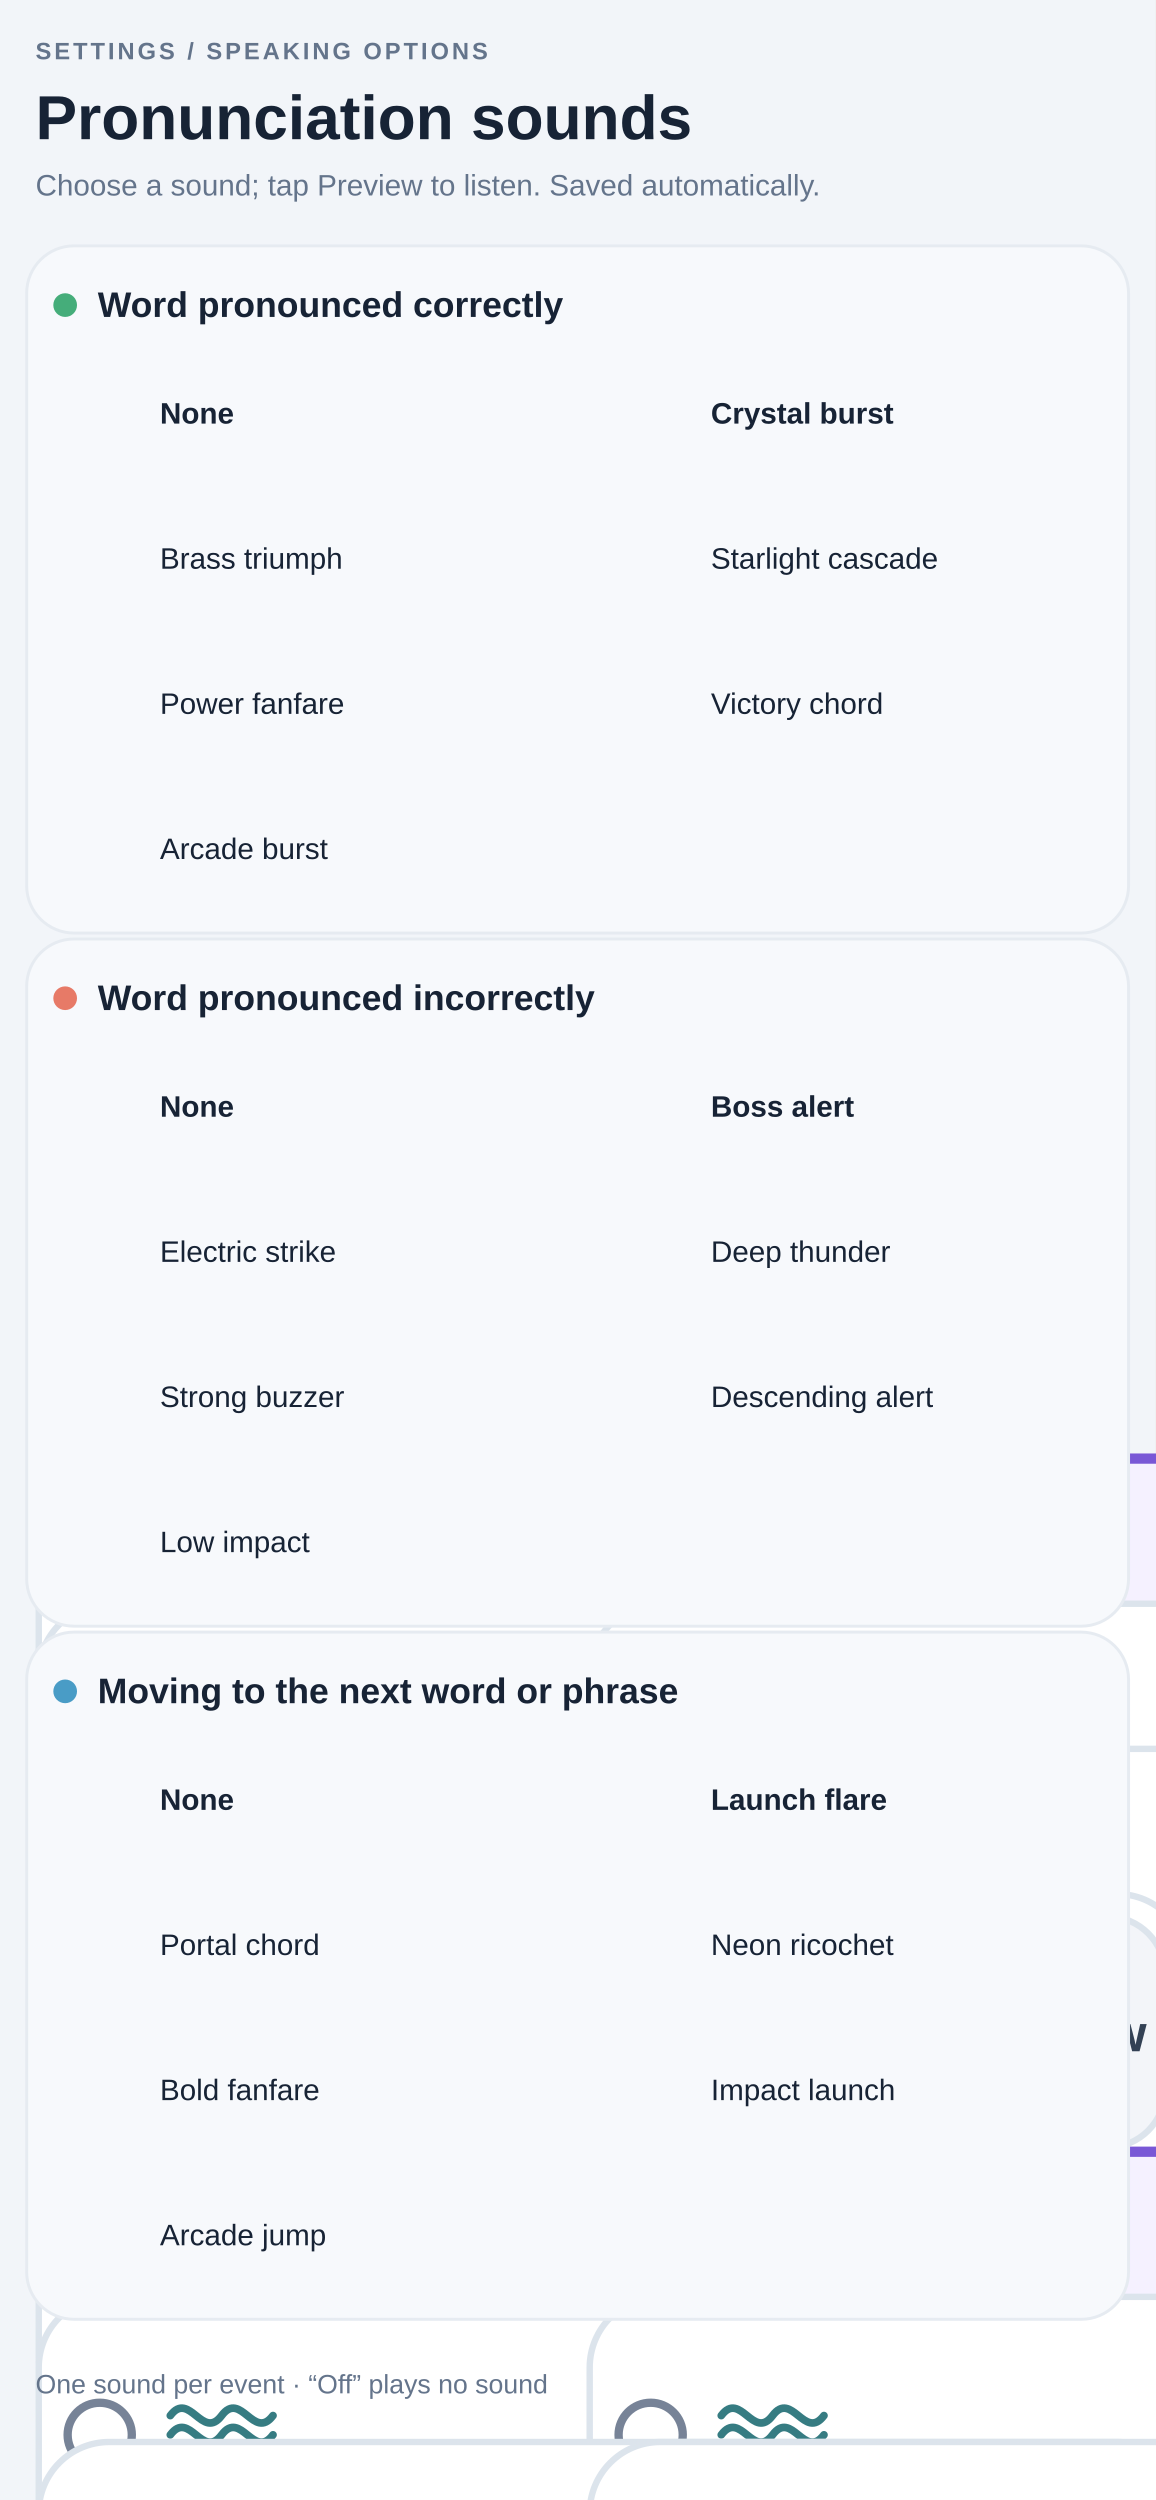
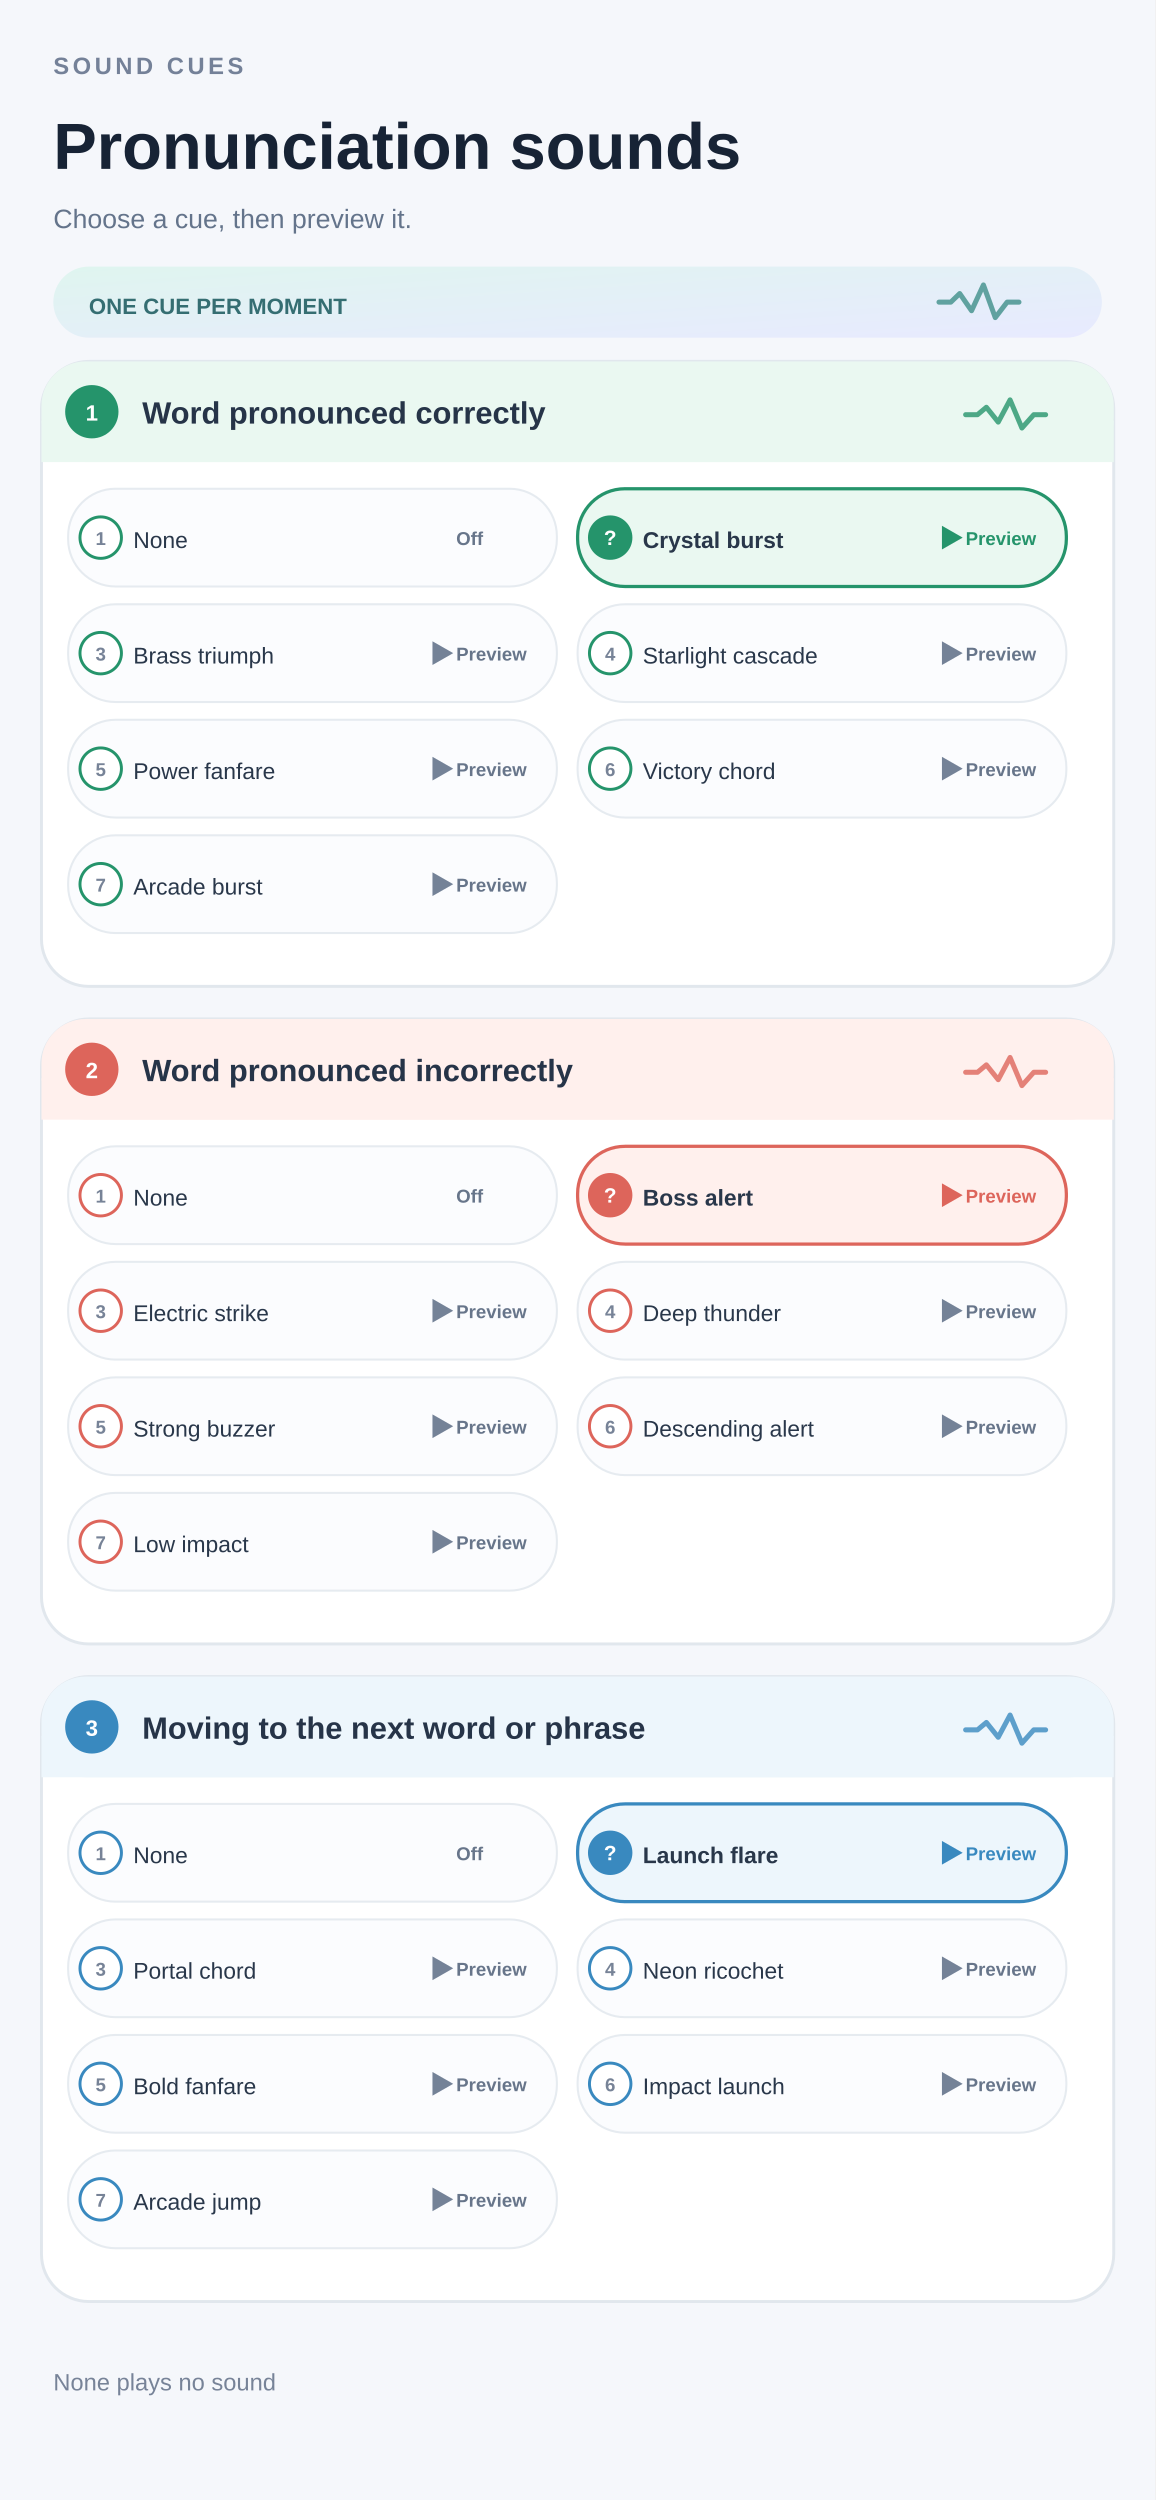
<svg xmlns="http://www.w3.org/2000/svg" viewBox="0 0 390 844" role="img" aria-labelledby="title desc">
  <defs>
-     <symbol id="art" viewBox="0 0 18 18">
-       <path d="M1 6c3-4 5 4 8 0s5 4 8 0M1 9c3-4 5 4 8 0s5 4 8 0M1 12c3-4 5 4 8 0s5 4 8 0" fill="none" stroke="#367c82" stroke-width="1.2" stroke-linecap="round" />
-     </symbol>
-     <symbol id="tile" viewBox="0 0 180 44">
-       <rect x=".5" y=".5" width="179" height="43" rx="11" fill="#fff" stroke="#dce4ec" />
-       <circle cx="10" cy="22" r="5" fill="#fff" stroke="#778397" stroke-width="1.3" />
-       <use href="#art" x="20" y="13" width="18" height="18" />
-       <rect x="132" y="4" width="44" height="36" rx="9" fill="#f3f5f9" stroke="#dce4ec" />
-       <path d="M139 16l6 4-6 4z" fill="#526378" />
-       <text x="158" y="25" text-anchor="middle" fill="#334155" font-size="8" font-weight="700">Preview</text>
-     </symbol>
-     <symbol id="selected" viewBox="0 0 180 44">
-       <rect x=".5" y=".5" width="179" height="43" rx="11" fill="#f5f1ff" stroke="#7958d6" stroke-width="1.6" />
-       <circle cx="10" cy="22" r="5" fill="#7958d6" />
-       <circle cx="10" cy="22" r="2" fill="#fff" />
-       <use href="#art" x="20" y="13" width="18" height="18" />
-       <rect x="132" y="4" width="44" height="36" rx="9" fill="#fff" stroke="#cfc2f5" />
-       <path d="M139 16l6 4-6 4z" fill="#5b3cb2" />
-       <text x="158" y="25" text-anchor="middle" fill="#5b3cb2" font-size="8" font-weight="700">Preview</text>
-     </symbol>
-     <symbol id="none" viewBox="0 0 180 44">
-       <rect x=".5" y=".5" width="179" height="43" rx="11" fill="#fff" stroke="#dce4ec" />
-       <circle cx="10" cy="22" r="5" fill="#fff" stroke="#778397" stroke-width="1.3" />
-       <use href="#art" x="20" y="13" width="18" height="18" />
-       <text x="143" y="25" text-anchor="middle" fill="#8793a3" font-size="8" font-weight="700">Off</text>
-     </symbol>
-     <style>text{font-family:Arial,sans-serif}.ink{fill:#172335}.muted{fill:#64748b}.panel{fill:#f7f9fc;stroke:#e6ebf1}</style>
+     <linearGradient id="glow" x1="0" y1="0" x2="1" y2="1">
+       <stop offset="0" stop-color="#dff5ef" />
+       <stop offset="1" stop-color="#e8eaff" />
+     </linearGradient>
+     <style>text{font-family:Arial,Helvetica,sans-serif}.muted{fill:#758297}.ink{fill:#172335}</style>
  </defs>
-   <rect width="390" height="844" fill="#f2f5f9" />
-   <text x="12" y="20" class="muted" font-size="8" font-weight="700" letter-spacing="1">SETTINGS  /  SPEAKING OPTIONS</text>
-   <text x="12" y="47" class="ink" font-size="21" font-weight="700">Pronunciation sounds</text>
-   <text x="12" y="66" class="muted" font-size="10">Choose a sound; tap Preview to listen. Saved automatically.</text>
-   <g>
-     <rect class="panel" x="9" y="83" width="372" height="232" rx="16" />
-     <circle cx="22" cy="103" r="4" fill="#45ad7a" />
-     <text x="33" y="107" class="ink" font-size="12" font-weight="700">Word pronounced correctly</text>
-     <use href="#none" x="12" y="117" />
-     <text x="54" y="143" class="ink" font-size="10" font-weight="700">None</text>
-     <use href="#selected" x="198" y="117" />
-     <text x="240" y="143" class="ink" font-size="10" font-weight="700">Crystal burst</text>
-     <use href="#tile" x="12" y="166" />
-     <text x="54" y="192" class="ink" font-size="10">Brass triumph</text>
-     <use href="#tile" x="198" y="166" />
-     <text x="240" y="192" class="ink" font-size="10">Starlight cascade</text>
-     <use href="#tile" x="12" y="215" />
-     <text x="54" y="241" class="ink" font-size="10">Power fanfare</text>
-     <use href="#tile" x="198" y="215" />
-     <text x="240" y="241" class="ink" font-size="10">Victory chord</text>
-     <use href="#tile" x="12" y="264" />
-     <text x="54" y="290" class="ink" font-size="10">Arcade burst</text>
-   </g>
-   <g>
-     <rect class="panel" x="9" y="317" width="372" height="232" rx="16" />
-     <circle cx="22" cy="337" r="4" fill="#e77a67" />
-     <text x="33" y="341" class="ink" font-size="12" font-weight="700">Word pronounced incorrectly</text>
-     <use href="#none" x="12" y="351" />
-     <text x="54" y="377" class="ink" font-size="10" font-weight="700">None</text>
-     <use href="#selected" x="198" y="351" />
-     <text x="240" y="377" class="ink" font-size="10" font-weight="700">Boss alert</text>
-     <use href="#tile" x="12" y="400" />
-     <text x="54" y="426" class="ink" font-size="10">Electric strike</text>
-     <use href="#tile" x="198" y="400" />
-     <text x="240" y="426" class="ink" font-size="10">Deep thunder</text>
-     <use href="#tile" x="12" y="449" />
-     <text x="54" y="475" class="ink" font-size="10">Strong buzzer</text>
-     <use href="#tile" x="198" y="449" />
-     <text x="240" y="475" class="ink" font-size="10">Descending alert</text>
-     <use href="#tile" x="12" y="498" />
-     <text x="54" y="524" class="ink" font-size="10">Low impact</text>
-   </g>
-   <g>
-     <rect class="panel" x="9" y="551" width="372" height="232" rx="16" />
-     <circle cx="22" cy="571" r="4" fill="#499cc6" />
-     <text x="33" y="575" class="ink" font-size="12" font-weight="700">Moving to the next word or phrase</text>
-     <use href="#none" x="12" y="585" />
-     <text x="54" y="611" class="ink" font-size="10" font-weight="700">None</text>
-     <use href="#selected" x="198" y="585" />
-     <text x="240" y="611" class="ink" font-size="10" font-weight="700">Launch flare</text>
-     <use href="#tile" x="12" y="634" />
-     <text x="54" y="660" class="ink" font-size="10">Portal chord</text>
-     <use href="#tile" x="198" y="634" />
-     <text x="240" y="660" class="ink" font-size="10">Neon ricochet</text>
-     <use href="#tile" x="12" y="683" />
-     <text x="54" y="709" class="ink" font-size="10">Bold fanfare</text>
-     <use href="#tile" x="198" y="683" />
-     <text x="240" y="709" class="ink" font-size="10">Impact launch</text>
-     <use href="#tile" x="12" y="732" />
-     <text x="54" y="758" class="ink" font-size="10">Arcade jump</text>
-   </g>
-   <text x="12" y="808" class="muted" font-size="9">One sound per event · “Off” plays no sound</text>
+   <rect width="390" height="844" fill="#f5f7fb" />
+   <text x="18" y="25" fill="#748198" font-size="8" font-weight="700" text-anchor="start" letter-spacing="1.2">SOUND CUES</text>
+   <text x="18" y="57" fill="#172335" font-size="22" font-weight="700" text-anchor="start">Pronunciation sounds</text>
+   <text x="18" y="77" fill="#64748b" font-size="9" font-weight="400" text-anchor="start">Choose a cue, then preview it.</text>
+   <rect x="18" y="90" width="354" height="24" rx="12" fill="url(#glow)" stroke="none" stroke-width="1" />
+   <text x="30" y="106" fill="#356e72" font-size="7.5" font-weight="700" text-anchor="start">ONE CUE PER MOMENT</text>
+   <path d="M317 102h4l3 -2.9 4 5.8 4 -8.7 4 11.02 4 -5.22 4 0" fill="none" stroke="#3f8f89" stroke-width="1.7" stroke-linecap="round" stroke-linejoin="round" opacity=".8" />
+   <rect x="14" y="122" width="362" height="211" rx="16" fill="#fff" stroke="#e1e7ed" stroke-width="1" />
+   <rect x="14" y="122" width="362" height="34" rx="15" fill="#eaf8f1" stroke="none" stroke-width="1" />
+   <rect x="14" y="142" width="362" height="14" rx="0" fill="#eaf8f1" stroke="none" stroke-width="1" />
+   <circle cx="31" cy="139" r="9" fill="#25946b" />
+   <text x="31" y="142" fill="#fff" font-size="7.5" font-weight="700" text-anchor="middle">1</text>
+   <text x="48" y="143" fill="#263448" font-size="10.4" font-weight="700" text-anchor="start">Word pronounced correctly</text>
+   <path d="M326 140h4l3 -2.5 4 5.0 4 -7.5 4 9.5 4 -4.5 4 0" fill="none" stroke="#25946b" stroke-width="1.7" stroke-linecap="round" stroke-linejoin="round" opacity=".8" />
+   <rect x="23" y="165" width="165" height="33" rx="16" fill="#fbfcfe" stroke="#e6ebf0" stroke-width="0.7" />
+   <circle cx="34" cy="181.5" r="7" fill="#fff" stroke="#25946b" stroke-width="1" />
+   <text x="34" y="184" fill="#778397" font-size="6.3" font-weight="700" text-anchor="middle">1</text>
+   <text x="45" y="185" fill="#29374a" font-size="7.7" font-weight="500" text-anchor="start">None</text>
+   <text x="154" y="184" fill="#67758a" font-size="6.3" font-weight="700" text-anchor="start">Off</text>
+   <rect x="195" y="165" width="165" height="33" rx="16" fill="#eaf8f1" stroke="#25946b" stroke-width="1.1" />
+   <circle cx="206" cy="181.5" r="7" fill="#25946b" stroke="#25946b" stroke-width="1" />
+   <text x="206" y="184" fill="#fff" font-size="7" font-weight="700" text-anchor="middle">?</text>
+   <text x="217" y="185" fill="#29374a" font-size="7.7" font-weight="700" text-anchor="start">Crystal burst</text>
+   <path d="M318 177.5l7 4-7 4z" fill="#25946b" />
+   <text x="326" y="184" fill="#25946b" font-size="6.3" font-weight="700" text-anchor="start">Preview</text>
+   <rect x="23" y="204" width="165" height="33" rx="16" fill="#fbfcfe" stroke="#e6ebf0" stroke-width="0.7" />
+   <circle cx="34" cy="220.5" r="7" fill="#fff" stroke="#25946b" stroke-width="1" />
+   <text x="34" y="223" fill="#778397" font-size="6.3" font-weight="700" text-anchor="middle">3</text>
+   <text x="45" y="224" fill="#29374a" font-size="7.7" font-weight="500" text-anchor="start">Brass triumph</text>
+   <path d="M146 216.5l7 4-7 4z" fill="#748297" />
+   <text x="154" y="223" fill="#67758a" font-size="6.3" font-weight="700" text-anchor="start">Preview</text>
+   <rect x="195" y="204" width="165" height="33" rx="16" fill="#fbfcfe" stroke="#e6ebf0" stroke-width="0.7" />
+   <circle cx="206" cy="220.5" r="7" fill="#fff" stroke="#25946b" stroke-width="1" />
+   <text x="206" y="223" fill="#778397" font-size="6.3" font-weight="700" text-anchor="middle">4</text>
+   <text x="217" y="224" fill="#29374a" font-size="7.7" font-weight="500" text-anchor="start">Starlight cascade</text>
+   <path d="M318 216.5l7 4-7 4z" fill="#748297" />
+   <text x="326" y="223" fill="#67758a" font-size="6.3" font-weight="700" text-anchor="start">Preview</text>
+   <rect x="23" y="243" width="165" height="33" rx="16" fill="#fbfcfe" stroke="#e6ebf0" stroke-width="0.7" />
+   <circle cx="34" cy="259.5" r="7" fill="#fff" stroke="#25946b" stroke-width="1" />
+   <text x="34" y="262" fill="#778397" font-size="6.3" font-weight="700" text-anchor="middle">5</text>
+   <text x="45" y="263" fill="#29374a" font-size="7.7" font-weight="500" text-anchor="start">Power fanfare</text>
+   <path d="M146 255.5l7 4-7 4z" fill="#748297" />
+   <text x="154" y="262" fill="#67758a" font-size="6.3" font-weight="700" text-anchor="start">Preview</text>
+   <rect x="195" y="243" width="165" height="33" rx="16" fill="#fbfcfe" stroke="#e6ebf0" stroke-width="0.7" />
+   <circle cx="206" cy="259.5" r="7" fill="#fff" stroke="#25946b" stroke-width="1" />
+   <text x="206" y="262" fill="#778397" font-size="6.3" font-weight="700" text-anchor="middle">6</text>
+   <text x="217" y="263" fill="#29374a" font-size="7.7" font-weight="500" text-anchor="start">Victory chord</text>
+   <path d="M318 255.5l7 4-7 4z" fill="#748297" />
+   <text x="326" y="262" fill="#67758a" font-size="6.3" font-weight="700" text-anchor="start">Preview</text>
+   <rect x="23" y="282" width="165" height="33" rx="16" fill="#fbfcfe" stroke="#e6ebf0" stroke-width="0.7" />
+   <circle cx="34" cy="298.5" r="7" fill="#fff" stroke="#25946b" stroke-width="1" />
+   <text x="34" y="301" fill="#778397" font-size="6.3" font-weight="700" text-anchor="middle">7</text>
+   <text x="45" y="302" fill="#29374a" font-size="7.7" font-weight="500" text-anchor="start">Arcade burst</text>
+   <path d="M146 294.5l7 4-7 4z" fill="#748297" />
+   <text x="154" y="301" fill="#67758a" font-size="6.3" font-weight="700" text-anchor="start">Preview</text>
+   <rect x="14" y="344" width="362" height="211" rx="16" fill="#fff" stroke="#e1e7ed" stroke-width="1" />
+   <rect x="14" y="344" width="362" height="34" rx="15" fill="#fff0ed" stroke="none" stroke-width="1" />
+   <rect x="14" y="364" width="362" height="14" rx="0" fill="#fff0ed" stroke="none" stroke-width="1" />
+   <circle cx="31" cy="361" r="9" fill="#dd655b" />
+   <text x="31" y="364" fill="#fff" font-size="7.5" font-weight="700" text-anchor="middle">2</text>
+   <text x="48" y="365" fill="#263448" font-size="10.4" font-weight="700" text-anchor="start">Word pronounced incorrectly</text>
+   <path d="M326 362h4l3 -2.5 4 5.0 4 -7.5 4 9.5 4 -4.5 4 0" fill="none" stroke="#dd655b" stroke-width="1.7" stroke-linecap="round" stroke-linejoin="round" opacity=".8" />
+   <rect x="23" y="387" width="165" height="33" rx="16" fill="#fbfcfe" stroke="#e6ebf0" stroke-width="0.7" />
+   <circle cx="34" cy="403.5" r="7" fill="#fff" stroke="#dd655b" stroke-width="1" />
+   <text x="34" y="406" fill="#778397" font-size="6.3" font-weight="700" text-anchor="middle">1</text>
+   <text x="45" y="407" fill="#29374a" font-size="7.7" font-weight="500" text-anchor="start">None</text>
+   <text x="154" y="406" fill="#67758a" font-size="6.3" font-weight="700" text-anchor="start">Off</text>
+   <rect x="195" y="387" width="165" height="33" rx="16" fill="#fff0ed" stroke="#dd655b" stroke-width="1.1" />
+   <circle cx="206" cy="403.5" r="7" fill="#dd655b" stroke="#dd655b" stroke-width="1" />
+   <text x="206" y="406" fill="#fff" font-size="7" font-weight="700" text-anchor="middle">?</text>
+   <text x="217" y="407" fill="#29374a" font-size="7.7" font-weight="700" text-anchor="start">Boss alert</text>
+   <path d="M318 399.5l7 4-7 4z" fill="#dd655b" />
+   <text x="326" y="406" fill="#dd655b" font-size="6.3" font-weight="700" text-anchor="start">Preview</text>
+   <rect x="23" y="426" width="165" height="33" rx="16" fill="#fbfcfe" stroke="#e6ebf0" stroke-width="0.7" />
+   <circle cx="34" cy="442.5" r="7" fill="#fff" stroke="#dd655b" stroke-width="1" />
+   <text x="34" y="445" fill="#778397" font-size="6.3" font-weight="700" text-anchor="middle">3</text>
+   <text x="45" y="446" fill="#29374a" font-size="7.7" font-weight="500" text-anchor="start">Electric strike</text>
+   <path d="M146 438.5l7 4-7 4z" fill="#748297" />
+   <text x="154" y="445" fill="#67758a" font-size="6.3" font-weight="700" text-anchor="start">Preview</text>
+   <rect x="195" y="426" width="165" height="33" rx="16" fill="#fbfcfe" stroke="#e6ebf0" stroke-width="0.7" />
+   <circle cx="206" cy="442.5" r="7" fill="#fff" stroke="#dd655b" stroke-width="1" />
+   <text x="206" y="445" fill="#778397" font-size="6.3" font-weight="700" text-anchor="middle">4</text>
+   <text x="217" y="446" fill="#29374a" font-size="7.7" font-weight="500" text-anchor="start">Deep thunder</text>
+   <path d="M318 438.5l7 4-7 4z" fill="#748297" />
+   <text x="326" y="445" fill="#67758a" font-size="6.3" font-weight="700" text-anchor="start">Preview</text>
+   <rect x="23" y="465" width="165" height="33" rx="16" fill="#fbfcfe" stroke="#e6ebf0" stroke-width="0.7" />
+   <circle cx="34" cy="481.5" r="7" fill="#fff" stroke="#dd655b" stroke-width="1" />
+   <text x="34" y="484" fill="#778397" font-size="6.3" font-weight="700" text-anchor="middle">5</text>
+   <text x="45" y="485" fill="#29374a" font-size="7.7" font-weight="500" text-anchor="start">Strong buzzer</text>
+   <path d="M146 477.5l7 4-7 4z" fill="#748297" />
+   <text x="154" y="484" fill="#67758a" font-size="6.3" font-weight="700" text-anchor="start">Preview</text>
+   <rect x="195" y="465" width="165" height="33" rx="16" fill="#fbfcfe" stroke="#e6ebf0" stroke-width="0.7" />
+   <circle cx="206" cy="481.5" r="7" fill="#fff" stroke="#dd655b" stroke-width="1" />
+   <text x="206" y="484" fill="#778397" font-size="6.3" font-weight="700" text-anchor="middle">6</text>
+   <text x="217" y="485" fill="#29374a" font-size="7.7" font-weight="500" text-anchor="start">Descending alert</text>
+   <path d="M318 477.5l7 4-7 4z" fill="#748297" />
+   <text x="326" y="484" fill="#67758a" font-size="6.3" font-weight="700" text-anchor="start">Preview</text>
+   <rect x="23" y="504" width="165" height="33" rx="16" fill="#fbfcfe" stroke="#e6ebf0" stroke-width="0.7" />
+   <circle cx="34" cy="520.5" r="7" fill="#fff" stroke="#dd655b" stroke-width="1" />
+   <text x="34" y="523" fill="#778397" font-size="6.3" font-weight="700" text-anchor="middle">7</text>
+   <text x="45" y="524" fill="#29374a" font-size="7.7" font-weight="500" text-anchor="start">Low impact</text>
+   <path d="M146 516.5l7 4-7 4z" fill="#748297" />
+   <text x="154" y="523" fill="#67758a" font-size="6.3" font-weight="700" text-anchor="start">Preview</text>
+   <rect x="14" y="566" width="362" height="211" rx="16" fill="#fff" stroke="#e1e7ed" stroke-width="1" />
+   <rect x="14" y="566" width="362" height="34" rx="15" fill="#edf6fc" stroke="none" stroke-width="1" />
+   <rect x="14" y="586" width="362" height="14" rx="0" fill="#edf6fc" stroke="none" stroke-width="1" />
+   <circle cx="31" cy="583" r="9" fill="#3989bf" />
+   <text x="31" y="586" fill="#fff" font-size="7.5" font-weight="700" text-anchor="middle">3</text>
+   <text x="48" y="587" fill="#263448" font-size="10.4" font-weight="700" text-anchor="start">Moving to the next word or phrase</text>
+   <path d="M326 584h4l3 -2.5 4 5.0 4 -7.5 4 9.5 4 -4.5 4 0" fill="none" stroke="#3989bf" stroke-width="1.7" stroke-linecap="round" stroke-linejoin="round" opacity=".8" />
+   <rect x="23" y="609" width="165" height="33" rx="16" fill="#fbfcfe" stroke="#e6ebf0" stroke-width="0.7" />
+   <circle cx="34" cy="625.5" r="7" fill="#fff" stroke="#3989bf" stroke-width="1" />
+   <text x="34" y="628" fill="#778397" font-size="6.3" font-weight="700" text-anchor="middle">1</text>
+   <text x="45" y="629" fill="#29374a" font-size="7.7" font-weight="500" text-anchor="start">None</text>
+   <text x="154" y="628" fill="#67758a" font-size="6.3" font-weight="700" text-anchor="start">Off</text>
+   <rect x="195" y="609" width="165" height="33" rx="16" fill="#edf6fc" stroke="#3989bf" stroke-width="1.1" />
+   <circle cx="206" cy="625.5" r="7" fill="#3989bf" stroke="#3989bf" stroke-width="1" />
+   <text x="206" y="628" fill="#fff" font-size="7" font-weight="700" text-anchor="middle">?</text>
+   <text x="217" y="629" fill="#29374a" font-size="7.7" font-weight="700" text-anchor="start">Launch flare</text>
+   <path d="M318 621.5l7 4-7 4z" fill="#3989bf" />
+   <text x="326" y="628" fill="#3989bf" font-size="6.3" font-weight="700" text-anchor="start">Preview</text>
+   <rect x="23" y="648" width="165" height="33" rx="16" fill="#fbfcfe" stroke="#e6ebf0" stroke-width="0.7" />
+   <circle cx="34" cy="664.5" r="7" fill="#fff" stroke="#3989bf" stroke-width="1" />
+   <text x="34" y="667" fill="#778397" font-size="6.3" font-weight="700" text-anchor="middle">3</text>
+   <text x="45" y="668" fill="#29374a" font-size="7.7" font-weight="500" text-anchor="start">Portal chord</text>
+   <path d="M146 660.5l7 4-7 4z" fill="#748297" />
+   <text x="154" y="667" fill="#67758a" font-size="6.3" font-weight="700" text-anchor="start">Preview</text>
+   <rect x="195" y="648" width="165" height="33" rx="16" fill="#fbfcfe" stroke="#e6ebf0" stroke-width="0.7" />
+   <circle cx="206" cy="664.5" r="7" fill="#fff" stroke="#3989bf" stroke-width="1" />
+   <text x="206" y="667" fill="#778397" font-size="6.3" font-weight="700" text-anchor="middle">4</text>
+   <text x="217" y="668" fill="#29374a" font-size="7.7" font-weight="500" text-anchor="start">Neon ricochet</text>
+   <path d="M318 660.5l7 4-7 4z" fill="#748297" />
+   <text x="326" y="667" fill="#67758a" font-size="6.3" font-weight="700" text-anchor="start">Preview</text>
+   <rect x="23" y="687" width="165" height="33" rx="16" fill="#fbfcfe" stroke="#e6ebf0" stroke-width="0.7" />
+   <circle cx="34" cy="703.5" r="7" fill="#fff" stroke="#3989bf" stroke-width="1" />
+   <text x="34" y="706" fill="#778397" font-size="6.3" font-weight="700" text-anchor="middle">5</text>
+   <text x="45" y="707" fill="#29374a" font-size="7.7" font-weight="500" text-anchor="start">Bold fanfare</text>
+   <path d="M146 699.5l7 4-7 4z" fill="#748297" />
+   <text x="154" y="706" fill="#67758a" font-size="6.3" font-weight="700" text-anchor="start">Preview</text>
+   <rect x="195" y="687" width="165" height="33" rx="16" fill="#fbfcfe" stroke="#e6ebf0" stroke-width="0.7" />
+   <circle cx="206" cy="703.5" r="7" fill="#fff" stroke="#3989bf" stroke-width="1" />
+   <text x="206" y="706" fill="#778397" font-size="6.3" font-weight="700" text-anchor="middle">6</text>
+   <text x="217" y="707" fill="#29374a" font-size="7.7" font-weight="500" text-anchor="start">Impact launch</text>
+   <path d="M318 699.5l7 4-7 4z" fill="#748297" />
+   <text x="326" y="706" fill="#67758a" font-size="6.3" font-weight="700" text-anchor="start">Preview</text>
+   <rect x="23" y="726" width="165" height="33" rx="16" fill="#fbfcfe" stroke="#e6ebf0" stroke-width="0.7" />
+   <circle cx="34" cy="742.5" r="7" fill="#fff" stroke="#3989bf" stroke-width="1" />
+   <text x="34" y="745" fill="#778397" font-size="6.3" font-weight="700" text-anchor="middle">7</text>
+   <text x="45" y="746" fill="#29374a" font-size="7.7" font-weight="500" text-anchor="start">Arcade jump</text>
+   <path d="M146 738.5l7 4-7 4z" fill="#748297" />
+   <text x="154" y="745" fill="#67758a" font-size="6.3" font-weight="700" text-anchor="start">Preview</text>
+   <text x="18" y="807" fill="#778398" font-size="8" font-weight="400" text-anchor="start">None plays no sound</text>
</svg>
